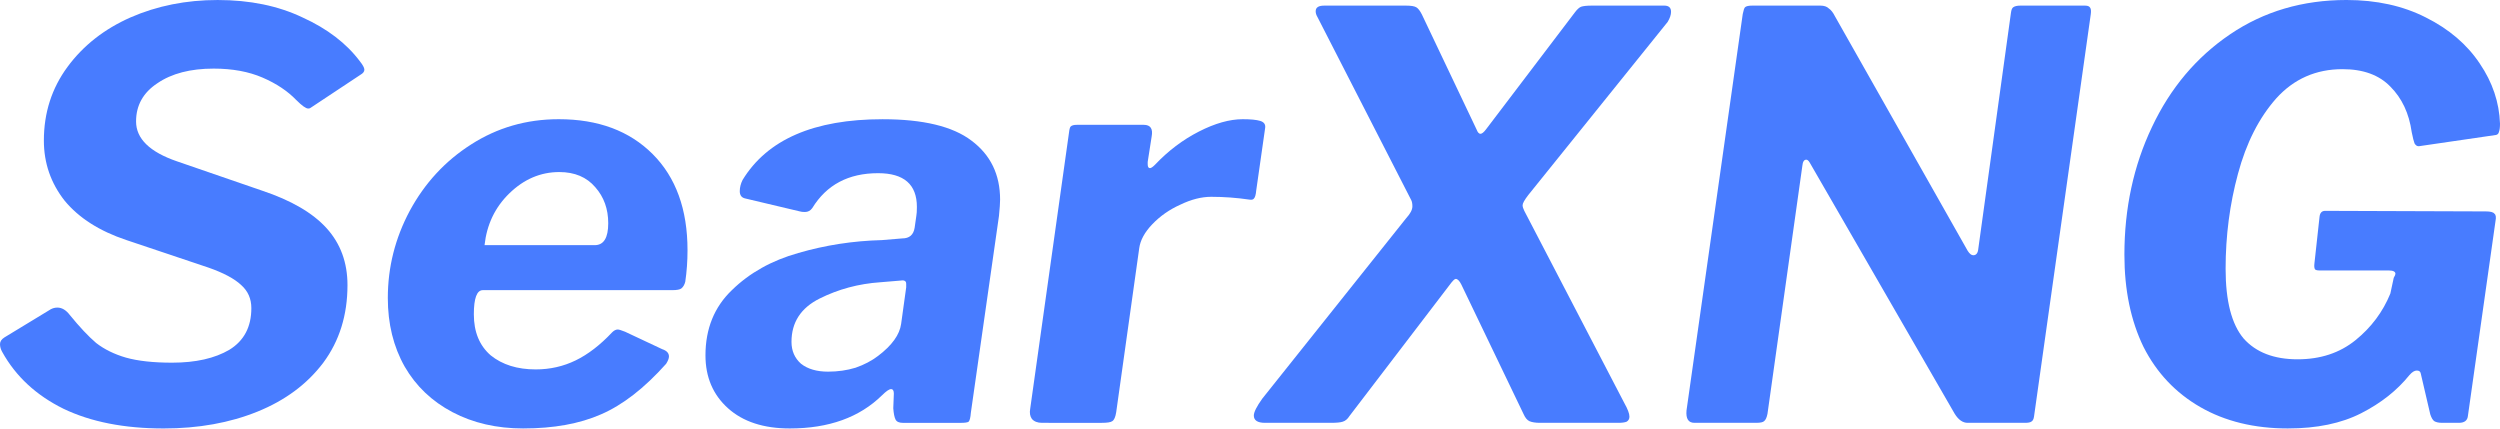
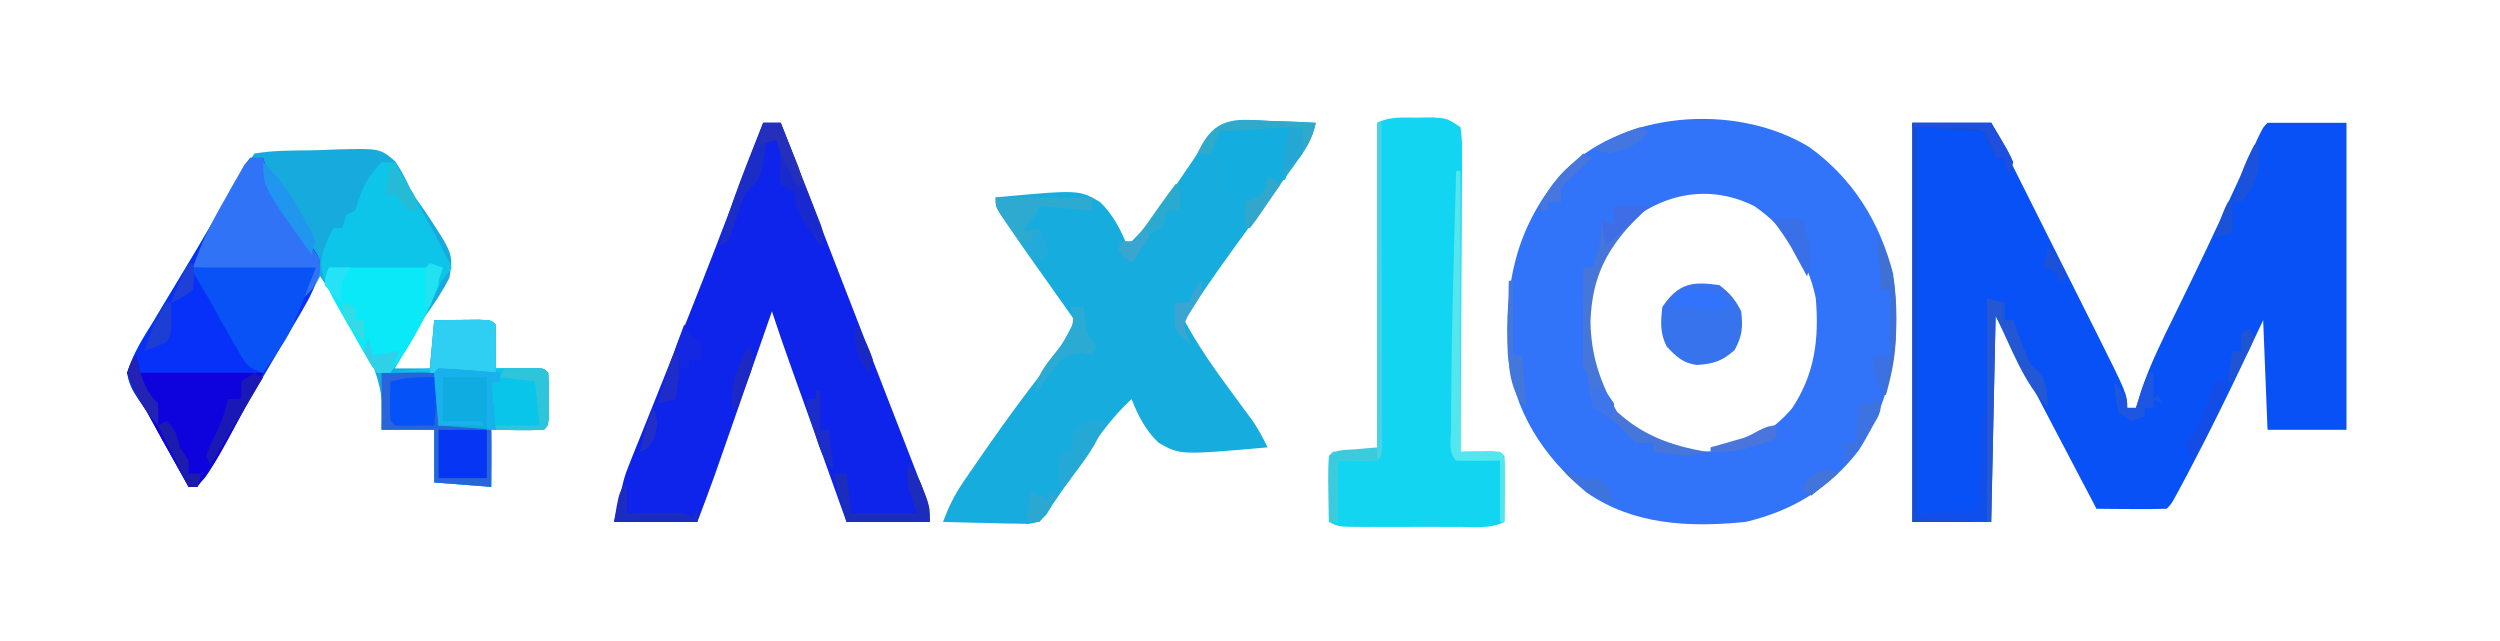
- <svg xmlns="http://www.w3.org/2000/svg" id="svg8" version="1.1" viewBox="0 0 225.869 38.71" height="38.71mm" width="225.869mm">
-   <defs id="defs2" />
-   <g transform="translate(-4.020089,-7.482607)" id="layer1">
-     <g transform="translate(-25.70238,-86.17857)" style="font-style:normal;font-weight:normal;font-size:50.8px;line-height:1.25;font-family:sans-serif;fill:#487cff;fill-opacity:1;stroke:none;stroke-width:0.265" id="text884" aria-label="SearXNG">
-       <path id="path886" style="font-style:normal;font-variant:normal;font-weight:normal;font-stretch:normal;font-size:50.8px;font-family:'Libre Franklin';-inkscape-font-specification:'Libre Franklin';fill:#487cff;fill-opacity:1;stroke-width:0.265" d="m 56.494,102.704 q -1.168,-1.219 -3.048,-2.032 -1.88,-0.813 -4.42,-0.813 -3.15,0 -5.08,1.321 -1.93,1.27 -1.93,3.454 0,2.337 3.708,3.607 l 7.671,2.642 q 3.962,1.321 5.842,3.404 1.88,2.083 1.88,5.131 0,4.064 -2.184,7.01 -2.184,2.896 -5.944,4.42 -3.759,1.524 -8.484,1.524 -5.334,0 -9.042,-1.778 -3.708,-1.829 -5.537,-5.131 -0.203,-0.356 -0.203,-0.711 0,-0.356 0.406,-0.61 l 4.013,-2.438 q 0.356,-0.254 0.762,-0.254 0.61,0 1.118,0.66 1.321,1.626 2.388,2.54 1.118,0.864 2.692,1.321 1.626,0.457 4.166,0.457 3.2,0 5.182,-1.168 1.981,-1.219 1.981,-3.759 0,-1.27 -0.914,-2.083 -0.914,-0.864 -2.946,-1.575 l -7.417,-2.489 q -3.658,-1.219 -5.588,-3.556 -1.88,-2.388 -1.88,-5.436 0,-3.759 2.134,-6.655 2.134,-2.896 5.69,-4.47 3.607,-1.575 7.874,-1.575 4.369,0 7.671,1.575 3.353,1.524 5.182,3.962 0.406,0.508 0.406,0.762 0,0.254 -0.356,0.457 l -4.521,2.997 q -0.051,0.051 -0.203,0.051 -0.305,0 -1.067,-0.762 z" />
-       <path id="path888" style="font-style:normal;font-variant:normal;font-weight:normal;font-stretch:normal;font-size:50.8px;font-family:'Libre Franklin';-inkscape-font-specification:'Libre Franklin';fill:#487cff;fill-opacity:1;stroke-width:0.265" d="m 77.004,132.371 q -3.607,0 -6.401,-1.473 -2.794,-1.473 -4.318,-4.115 -1.524,-2.692 -1.524,-6.198 0,-4.166 1.981,-7.874 2.032,-3.759 5.537,-5.994 3.556,-2.286 7.925,-2.286 5.334,0 8.484,3.15 3.15,3.15 3.15,8.687 0,1.473 -0.203,2.845 -0.102,0.406 -0.356,0.61 -0.203,0.152 -0.813,0.152 h -17.12 q -0.813,0 -0.813,2.184 0,2.388 1.524,3.708 1.575,1.27 4.064,1.27 1.93,0 3.607,-0.813 1.676,-0.813 3.302,-2.54 0.254,-0.254 0.508,-0.254 0.152,0 0.66,0.203 l 3.353,1.575 q 0.61,0.203 0.61,0.66 0,0.254 -0.254,0.66 -2.946,3.302 -5.893,4.572 -2.896,1.27 -7.01,1.27 z m 6.452,-16.561 q 1.219,0 1.219,-1.981 0,-1.93 -1.168,-3.251 -1.168,-1.372 -3.251,-1.372 -2.54,0 -4.521,1.93 -1.93,1.88 -2.235,4.674 z" />
-       <path id="path890" style="font-style:normal;font-variant:normal;font-weight:normal;font-stretch:normal;font-size:50.8px;font-family:'Libre Franklin';-inkscape-font-specification:'Libre Franklin';fill:#487cff;fill-opacity:1;stroke-width:0.265" d="m 109.411,129.374 q -3.048,2.997 -8.331,2.997 -3.556,0 -5.588,-1.829 -2.032,-1.829 -2.032,-4.775 0,-3.607 2.388,-5.893 2.388,-2.337 5.994,-3.353 3.658,-1.067 7.569,-1.168 l 1.829,-0.152 q 0.965,0 1.118,-0.965 l 0.152,-1.067 q 0.051,-0.254 0.051,-0.813 0,-3.048 -3.505,-3.048 -4.013,0 -5.944,3.15 -0.254,0.356 -0.66,0.356 -0.305,0 -0.457,-0.051 l -4.928,-1.168 q -0.508,-0.102 -0.508,-0.66 0,-0.508 0.254,-1.016 3.353,-5.486 12.649,-5.486 5.486,0 8.026,1.93 2.591,1.93 2.591,5.334 0,0.457 -0.102,1.473 l -2.54,17.78 q -0.051,0.66 -0.203,0.813 -0.152,0.102 -0.711,0.102 h -5.232 q -0.508,0 -0.66,-0.305 -0.152,-0.305 -0.203,-1.016 l 0.051,-1.321 q 0,-0.406 -0.254,-0.406 -0.254,0 -0.813,0.559 z m 2.184,-9.754 v -0.305 q 0,-0.203 -0.102,-0.254 -0.102,-0.102 -0.406,-0.051 l -1.829,0.152 q -2.946,0.203 -5.486,1.473 -2.54,1.27 -2.54,3.912 0,1.219 0.864,1.981 0.914,0.711 2.438,0.711 1.321,0 2.489,-0.356 1.168,-0.406 2.032,-1.067 1.88,-1.422 2.083,-2.896 z" />
-       <path id="path892" style="font-style:normal;font-variant:normal;font-weight:normal;font-stretch:normal;font-size:50.8px;font-family:'Libre Franklin';-inkscape-font-specification:'Libre Franklin';fill:#487cff;fill-opacity:1;stroke-width:0.265" d="m 123.864,131.863 q -0.61,0 -0.914,-0.356 -0.254,-0.356 -0.152,-0.914 l 3.505,-24.943 q 0.051,-0.457 0.152,-0.559 0.152,-0.152 0.559,-0.152 h 6.045 q 0.914,0 0.711,1.067 l -0.356,2.286 v 0.203 q 0,0.356 0.203,0.356 0.152,0 0.457,-0.305 1.778,-1.88 3.962,-2.997 2.184,-1.118 3.962,-1.118 1.067,0 1.575,0.152 0.508,0.152 0.457,0.61 l -0.813,5.69 q -0.051,0.559 -0.203,0.711 -0.102,0.152 -0.406,0.102 -1.727,-0.254 -3.454,-0.254 -1.321,0 -2.794,0.711 -1.473,0.66 -2.54,1.778 -1.016,1.067 -1.168,2.134 l -2.083,14.834 q -0.102,0.66 -0.356,0.813 -0.203,0.152 -0.965,0.152 z" />
-       <path id="path894" style="font-style:normal;font-variant:normal;font-weight:normal;font-stretch:normal;font-size:50.8px;font-family:'Libre Franklin';-inkscape-font-specification:'Libre Franklin';fill:#487cff;fill-opacity:1;stroke-width:0.265" d="m 176.481,130.085 q 0.457,0.813 0.457,1.219 0,0.305 -0.254,0.457 -0.254,0.102 -0.762,0.102 h -7.061 q -0.61,0 -0.965,-0.152 -0.305,-0.152 -0.508,-0.61 l -5.639,-11.735 q -0.254,-0.508 -0.508,-0.508 -0.152,0 -0.559,0.559 l -9.042,11.836 q -0.254,0.406 -0.61,0.508 -0.305,0.102 -1.067,0.102 h -5.944 q -1.016,0 -1.016,-0.66 0,-0.457 0.762,-1.524 l 13.005,-16.307 q 0.559,-0.61 0.559,-1.067 0,-0.356 -0.102,-0.559 l -8.484,-16.561 q -0.152,-0.254 -0.152,-0.508 0,-0.508 0.762,-0.508 h 7.417 q 0.66,0 0.914,0.152 0.254,0.152 0.508,0.66 l 4.928,10.363 q 0.152,0.406 0.356,0.406 0.203,0 0.508,-0.406 l 8.026,-10.566 q 0.305,-0.406 0.559,-0.508 0.305,-0.102 0.965,-0.102 h 6.553 q 0.61,0 0.61,0.559 0,0.406 -0.305,0.914 l -12.598,15.646 q -0.508,0.66 -0.508,0.914 0,0.203 0.152,0.508 z" />
-       <path id="path896" style="font-style:normal;font-variant:normal;font-weight:normal;font-stretch:normal;font-size:50.8px;font-family:'Libre Franklin';-inkscape-font-specification:'Libre Franklin';fill:#487cff;fill-opacity:1;stroke-width:0.265" d="m 218.113,94.169 q 0.356,0 0.457,0.203 0.102,0.152 0.051,0.559 l -5.131,36.373 q -0.051,0.356 -0.254,0.457 -0.152,0.102 -0.559,0.102 h -5.182 q -0.66,0 -1.168,-0.813 l -13.106,-22.708 q -0.152,-0.254 -0.305,-0.254 -0.305,0 -0.356,0.559 l -3.15,22.403 q -0.102,0.508 -0.305,0.66 -0.152,0.152 -0.711,0.152 h -5.588 q -0.813,0 -0.711,-1.118 l 5.08,-35.814 q 0.102,-0.508 0.203,-0.61 0.152,-0.152 0.66,-0.152 h 6.147 q 0.508,0 0.762,0.254 0.305,0.203 0.559,0.711 l 11.989,21.184 q 0.254,0.406 0.508,0.406 0.406,0 0.457,-0.61 l 2.946,-21.285 q 0.051,-0.406 0.203,-0.508 0.203,-0.152 0.66,-0.152 z" />
-       <path id="path898" style="font-style:normal;font-variant:normal;font-weight:normal;font-stretch:normal;font-size:50.8px;font-family:'Libre Franklin';-inkscape-font-specification:'Libre Franklin';fill:#487cff;fill-opacity:1;stroke-width:0.265" d="m 236.44,132.371 q -4.572,0 -7.925,-1.93 -3.353,-1.93 -5.131,-5.436 -1.727,-3.556 -1.727,-8.331 0,-6.299 2.489,-11.532 2.489,-5.283 7.061,-8.382 4.572,-3.099 10.516,-3.099 4.064,0 7.163,1.575 3.15,1.575 4.877,4.166 1.727,2.54 1.829,5.436 0,0.508 -0.102,0.762 -0.051,0.203 -0.254,0.254 l -6.96,1.016 h -0.051 q -0.203,0 -0.356,-0.254 -0.102,-0.254 -0.254,-1.016 -0.356,-2.54 -1.93,-4.115 -1.524,-1.575 -4.318,-1.575 -3.607,0 -5.994,2.642 -2.337,2.642 -3.454,6.807 -1.118,4.115 -1.118,8.585 0,4.369 1.626,6.299 1.676,1.88 4.877,1.88 3.099,0 5.232,-1.727 2.134,-1.727 3.15,-4.216 l 0.305,-1.422 q 0.152,-0.254 0.152,-0.356 0,-0.305 -0.61,-0.305 h -6.248 q -0.305,0 -0.406,-0.102 -0.102,-0.152 -0.051,-0.559 l 0.457,-4.166 q 0.051,-0.559 0.508,-0.559 l 14.529,0.051 q 0.61,0 0.762,0.203 0.203,0.152 0.102,0.66 l -2.489,17.577 q -0.051,0.66 -0.813,0.66 h -1.524 q -0.457,0 -0.711,-0.152 -0.203,-0.152 -0.356,-0.61 l -0.864,-3.708 q -0.051,-0.254 -0.356,-0.254 -0.305,0 -0.66,0.406 -1.676,2.083 -4.369,3.454 -2.692,1.372 -6.604,1.372 z" />
-     </g>
-   </g>
+ <svg xmlns="http://www.w3.org/2000/svg" version="1.1" width="570" height="146">
+   <path d="M0 0 C5.94 0 11.88 0 18 0 C19.119 2.239 20.238 4.478 21.391 6.785 C24.116 12.238 26.846 17.689 29.581 23.137 C31.223 26.407 32.862 29.677 34.501 32.948 C35.34 34.621 36.18 36.293 37.02 37.965 C38.26 40.432 39.497 42.902 40.734 45.371 C41.104 46.106 41.474 46.84 41.855 47.597 C49 61.885 49 61.885 49 65 C49.66 65 50.32 65 51 65 C51.374 63.769 51.748 62.538 52.133 61.27 C54.178 55.149 57.024 49.466 59.875 43.688 C61.036 41.309 62.195 38.931 63.352 36.551 C63.649 35.94 63.946 35.33 64.252 34.701 C68.272 26.415 72.107 18.044 75.949 9.675 C76.724 7.991 76.724 7.991 77.516 6.273 C78.201 4.779 78.201 4.779 78.899 3.255 C80 1 80 1 81 0 C86.94 0 92.88 0 99 0 C99 23.1 99 46.2 99 70 C93.06 70 87.12 70 81 70 C80.505 57.625 80.505 57.625 80 45 C78.391 48.403 76.782 51.806 75.125 55.312 C71.351 63.243 67.471 71.105 63.375 78.875 C62.95 79.682 62.525 80.49 62.086 81.322 C59.14 86.86 59.14 86.86 58 88 C55.303 88.073 52.633 88.092 49.938 88.062 C49.179 88.058 48.42 88.053 47.639 88.049 C45.759 88.037 43.88 88.019 42 88 C34.272 73.365 26.628 58.688 19 44 C18.67 59.51 18.34 75.02 18 91 C12.06 91 6.12 91 0 91 C0 60.97 0 30.94 0 0 Z " fill="#0851F7" transform="translate(436,28)" />
+   <path d="M0 0 C9.957 7.16 16.063 17.028 19.137 28.852 C21.234 43.17 19.224 56.909 11.285 69.207 C4.555 77.937 -3.868 82.961 -14.477 85.492 C-27.232 86.761 -39.968 86.258 -50.789 78.742 C-60.586 70.612 -67.41 60.171 -68.698 47.28 C-69.493 31.598 -67.059 18.909 -56.887 6.562 C-43.325 -8.308 -16.787 -10.22 0 0 Z M-43.789 19.68 C-49.827 26.976 -51.069 33.832 -50.828 43.207 C-49.987 51.063 -47.28 58.075 -41.477 63.492 C-35.047 68.092 -29.1 69.961 -21.227 69.305 C-14.375 68.163 -8.346 64.934 -3.871 59.566 C1.32 51.727 2.306 43.734 1.523 34.492 C-0.336 25.588 -4.987 18.662 -12.477 13.492 C-23.746 7.857 -35.505 11.111 -43.789 19.68 Z " fill="#3173F9" transform="translate(412.4766,33.50781)" />
+   <path d="M0 0 C4.185 -0.701 8.403 -0.685 12.639 -0.721 C14.732 -0.75 16.815 -0.843 18.906 -0.938 C28.614 -1.173 28.614 -1.173 32.106 1.782 C33.663 4.116 34.828 6.454 36 9 C36.898 10.335 37.819 11.656 38.766 12.957 C45.337 22.859 45.337 22.859 44.484 28.277 C42.906 31.439 41.08 34.145 39 37 C37.69 39.239 36.398 41.489 35.125 43.75 C34.087 45.502 33.047 47.253 32 49 C34.64 49 37.28 49 40 49 C40.33 45.37 40.66 41.74 41 38 C43.146 37.973 45.292 37.954 47.438 37.938 C48.632 37.926 49.827 37.914 51.059 37.902 C54 38 54 38 55 39 C55.072 40.686 55.084 42.375 55.062 44.062 C55.053 44.982 55.044 45.901 55.035 46.848 C55.024 47.558 55.012 48.268 55 49 C55.782 48.988 56.565 48.977 57.371 48.965 C58.889 48.951 58.889 48.951 60.438 48.938 C61.447 48.926 62.456 48.914 63.496 48.902 C66 49 66 49 67 50 C67.099 51.998 67.13 54 67.125 56 C67.129 57.64 67.129 57.64 67.133 59.312 C67 62 67 62 66 63 C61.998 63.144 58.006 63.042 54 63 C54 67.29 54 71.58 54 76 C49.71 75.67 45.42 75.34 41 75 C41 71.04 41 67.08 41 63 C37.04 63 33.08 63 29 63 C29.093 60.37 29.093 60.37 29.188 57.688 C28.421 46.473 21.076 37.114 15 28 C14.573 28.749 14.146 29.497 13.706 30.269 C13.106 31.321 12.505 32.373 11.887 33.457 C11.561 34.028 11.235 34.599 10.9 35.187 C9.099 38.343 7.296 41.498 5.49 44.652 C4.753 45.937 4.017 47.222 3.281 48.508 C2.915 49.147 2.549 49.787 2.172 50.445 C-0.037 54.306 -2.228 58.176 -4.406 62.055 C-5.375 63.766 -6.344 65.477 -7.312 67.188 C-7.749 67.976 -8.186 68.764 -8.636 69.575 C-11.661 74.887 -11.661 74.887 -15 76 C-16.586 73.168 -18.168 70.334 -19.75 67.5 C-20.193 66.709 -20.637 65.917 -21.094 65.102 C-21.981 63.51 -22.853 61.91 -23.709 60.302 C-24.94 58.002 -24.94 58.002 -26.429 56.03 C-27.833 53.933 -28.604 52.5 -29 50 C-27.7 45.722 -25.424 42.148 -23.062 38.375 C-22.419 37.291 -21.775 36.208 -21.112 35.091 C-19.77 32.837 -18.414 30.591 -17.045 28.354 C-15.07 25.115 -13.142 21.854 -11.23 18.578 C-3.073 4.609 -3.073 4.609 0 0 Z " fill="#17ABDD" transform="translate(58,35)" />
+   <path d="M0 0 C1.54 0.047 1.54 0.047 3.111 0.096 C5.64 0.178 8.162 0.293 10.688 0.438 C9.829 4.498 7.874 7.273 5.438 10.562 C5.001 11.162 4.565 11.762 4.116 12.38 C3.161 13.693 2.203 15.005 1.242 16.315 C-0.973 19.339 -3.173 22.375 -5.37 25.412 C-6.467 26.928 -7.567 28.443 -8.669 29.956 C-12.351 35.031 -15.87 40.197 -19.312 45.438 C-16.198 51.183 -12.567 56.372 -8.688 61.625 C-7.526 63.2 -6.367 64.777 -5.211 66.355 C-4.448 67.388 -4.448 67.388 -3.669 68.442 C-2.352 70.379 -1.306 72.32 -0.312 74.438 C-20.265 76.193 -20.265 76.193 -25.187 73.358 C-28.117 70.559 -29.852 67.172 -31.312 63.438 C-36.036 67.745 -39.401 72.699 -42.938 78 C-44.075 79.689 -45.213 81.378 -46.352 83.066 C-46.849 83.81 -47.346 84.553 -47.858 85.319 C-48.338 86.018 -48.818 86.717 -49.312 87.438 C-49.763 88.18 -50.214 88.922 -50.678 89.686 C-52.312 91.438 -52.312 91.438 -54.673 91.892 C-55.579 91.871 -56.485 91.85 -57.418 91.828 C-58.892 91.809 -58.892 91.809 -60.396 91.789 C-61.421 91.756 -62.445 91.722 -63.5 91.688 C-64.536 91.669 -65.572 91.651 -66.639 91.633 C-69.198 91.586 -71.755 91.52 -74.312 91.438 C-73.076 88.119 -71.696 85.275 -69.695 82.355 C-69.176 81.596 -68.657 80.836 -68.123 80.053 C-67.566 79.252 -67.01 78.451 -66.438 77.625 C-65.865 76.792 -65.292 75.959 -64.702 75.101 C-60.362 68.836 -55.86 62.708 -51.184 56.69 C-48.42 53.095 -46.208 49.591 -44.312 45.438 C-44.645 44.97 -44.977 44.502 -45.319 44.02 C-56.083 28.845 -56.083 28.845 -60.062 23 C-60.511 22.341 -60.96 21.683 -61.422 21.004 C-62.312 19.438 -62.312 19.438 -62.312 17.438 C-43.283 15.682 -43.283 15.682 -38.485 18.517 C-35.578 21.331 -33.819 24.725 -32.312 28.438 C-28.119 24.532 -24.987 20.319 -21.812 15.562 C-20.429 13.512 -19.044 11.464 -17.632 9.433 C-16.283 7.471 -16.283 7.471 -15.253 5.385 C-11.64 -1.081 -6.856 -0.399 0 0 Z " fill="#17ACDE" transform="translate(289.3125,27.5625)" />
+   <path d="M0 0 C1.32 0 2.64 0 4 0 C9.039 12.979 14.074 25.959 19.102 38.942 C21.565 45.3 24.032 51.655 26.504 58.009 C27.907 61.618 29.306 65.228 30.704 68.839 C31.358 70.526 32.015 72.213 32.673 73.9 C33.582 76.231 34.485 78.564 35.387 80.898 C35.788 81.922 35.788 81.922 36.198 82.965 C37.29 85.808 38 87.924 38 91 C31.73 91 25.46 91 19 91 C16.9 85.129 14.8 79.257 12.701 73.385 C11.988 71.389 11.274 69.393 10.56 67.397 C9.531 64.523 8.504 61.648 7.477 58.773 C7.159 57.886 6.841 56.998 6.514 56.083 C4.961 51.737 3.437 47.386 2 43 C1.592 44.17 1.183 45.34 0.762 46.545 C-0.763 50.914 -2.29 55.282 -3.817 59.65 C-4.476 61.536 -5.134 63.421 -5.792 65.307 C-6.742 68.028 -7.693 70.748 -8.645 73.469 C-9.081 74.719 -9.081 74.719 -9.526 75.995 C-9.806 76.795 -10.086 77.595 -10.374 78.42 C-10.616 79.113 -10.858 79.806 -11.108 80.519 C-12.369 84.026 -13.691 87.511 -15 91 C-21.27 91 -27.54 91 -34 91 C-31.75 80.876 -31.75 80.876 -30.235 77.112 C-29.896 76.26 -29.558 75.408 -29.209 74.531 C-28.845 73.635 -28.481 72.739 -28.105 71.816 C-27.721 70.855 -27.337 69.893 -26.941 68.902 C-26.12 66.847 -25.296 64.794 -24.469 62.742 C-22.307 57.377 -20.166 52.002 -18.023 46.629 C-17.596 45.558 -17.168 44.487 -16.727 43.383 C-12.834 33.622 -9.048 23.822 -5.312 14 C-5.035 13.271 -4.758 12.542 -4.472 11.791 C-2.977 7.862 -1.486 3.932 0 0 Z " fill="#0E24EB" transform="translate(174,28)" />
+   <path d="M0 0 C1.247 -0.014 2.493 -0.028 3.777 -0.043 C7.062 0.188 7.062 0.188 10.062 2.188 C10.423 5.237 10.423 5.237 10.403 9.208 C10.404 10.291 10.404 10.291 10.404 11.396 C10.402 13.787 10.379 16.179 10.355 18.57 C10.35 20.227 10.346 21.883 10.343 23.539 C10.331 27.902 10.302 32.265 10.268 36.628 C10.238 41.079 10.224 45.53 10.209 49.98 C10.177 58.716 10.126 67.452 10.062 76.188 C10.701 76.176 11.339 76.164 11.996 76.152 C12.822 76.143 13.649 76.134 14.5 76.125 C15.324 76.113 16.147 76.102 16.996 76.09 C19.062 76.188 19.062 76.188 20.062 77.188 C20.136 79.718 20.155 82.221 20.125 84.75 C20.12 85.461 20.116 86.172 20.111 86.904 C20.1 88.665 20.082 90.426 20.062 92.188 C16.908 93.765 13.525 93.329 10.062 93.32 C9.271 93.321 8.48 93.322 7.664 93.323 C5.99 93.324 4.315 93.322 2.641 93.318 C0.073 93.313 -2.495 93.318 -5.062 93.324 C-6.688 93.324 -8.313 93.322 -9.938 93.32 C-10.708 93.322 -11.479 93.324 -12.273 93.326 C-17.708 93.302 -17.708 93.302 -19.938 92.188 C-19.964 89.708 -19.984 87.229 -20 84.75 C-20.013 83.689 -20.013 83.689 -20.025 82.607 C-20.034 80.801 -19.99 78.994 -19.938 77.188 C-19.442 76.692 -19.442 76.692 -18.938 76.188 C-15.637 76.188 -12.338 76.188 -8.938 76.188 C-8.938 51.438 -8.938 26.688 -8.938 1.188 C-5.982 -0.29 -3.288 0.017 0 0 Z " fill="#12D6F1" transform="translate(322.9375,26.8125)" />
+   <path d="M0 0 C0.99 0 1.98 0 3 0 C3.391 1.297 3.391 1.297 3.789 2.621 C5.017 6.048 6.525 8.932 8.375 12.062 C9.253 13.565 9.253 13.565 10.148 15.098 C11.916 18.053 11.916 18.053 14.289 20.496 C16 23 16 23 15.794 25.806 C14.954 29.185 13.775 31.612 12.008 34.605 C11.39 35.663 10.772 36.721 10.136 37.811 C9.472 38.925 8.809 40.039 8.125 41.188 C7.444 42.344 6.763 43.502 6.083 44.66 C5.053 46.413 4.022 48.166 2.988 49.916 C0.838 53.555 -1.266 57.215 -3.336 60.898 C-3.832 61.777 -4.329 62.656 -4.84 63.562 C-5.762 65.196 -6.677 66.834 -7.585 68.475 C-10.664 73.888 -10.664 73.888 -14 75 C-15.586 72.168 -17.168 69.334 -18.75 66.5 C-19.193 65.709 -19.637 64.917 -20.094 64.102 C-20.981 62.51 -21.853 60.91 -22.709 59.302 C-23.94 57.002 -23.94 57.002 -25.429 55.03 C-26.833 52.933 -27.604 51.5 -28 49 C-26.7 44.722 -24.424 41.148 -22.062 37.375 C-21.42 36.292 -20.777 35.209 -20.115 34.094 C-18.773 31.84 -17.418 29.595 -16.05 27.358 C-13.45 23.098 -10.929 18.795 -8.406 14.489 C-6.317 10.932 -4.204 7.389 -2.085 3.85 C-1.347 2.591 -0.653 1.305 0 0 Z " fill="#0731F9" transform="translate(57,36)" />
+   <path d="M0 0 C2.146 -0.027 4.292 -0.046 6.438 -0.062 C7.632 -0.074 8.827 -0.086 10.059 -0.098 C13 0 13 0 14 1 C14.072 2.686 14.084 4.375 14.062 6.062 C14.053 6.982 14.044 7.901 14.035 8.848 C14.024 9.558 14.012 10.268 14 11 C14.782 10.988 15.565 10.977 16.371 10.965 C17.383 10.956 18.395 10.947 19.438 10.938 C20.447 10.926 21.456 10.914 22.496 10.902 C25 11 25 11 26 12 C26.099 13.998 26.13 16 26.125 18 C26.129 19.64 26.129 19.64 26.133 21.312 C26 24 26 24 25 25 C20.998 25.144 17.006 25.042 13 25 C13 29.29 13 33.58 13 38 C8.71 37.67 4.42 37.34 0 37 C0 33.04 0 29.08 0 25 C-3.96 25 -7.92 25 -12 25 C-12 20.71 -12 16.42 -12 12 C-6.555 11.505 -6.555 11.505 -1 11 C-0.67 7.37 -0.34 3.74 0 0 Z " fill="#09C5EA" transform="translate(99,73)" />
+   <path d="M0 0 C8.58 0 17.16 0 26 0 C27 2 27 2 26.504 3.926 C23.571 11.361 19.862 18.63 15 25 C14.01 25 13.02 25 12 25 C10.666 23.335 10.666 23.335 9.336 21.02 C8.854 20.185 8.372 19.35 7.875 18.49 C7.133 17.165 7.133 17.165 6.375 15.812 C5.872 14.948 5.37 14.084 4.852 13.193 C0 4.684 0 4.684 0 0 Z " fill="#09E9F7" transform="translate(74,60)" />
+   <path d="M0 0 C0.33 1.32 0.66 2.64 1 4 C10.24 4 19.48 4 29 4 C18.384 24.301 18.384 24.301 14 30 C13.34 30 12.68 30 12 30 C10.414 27.168 8.832 24.334 7.25 21.5 C6.807 20.709 6.363 19.917 5.906 19.102 C5.022 17.516 4.145 15.926 3.275 14.332 C2.437 12.799 1.582 11.275 0.709 9.762 C-0.453 7.656 -0.453 7.656 -2 4 C-1.097 1.771 -1.097 1.771 0 0 Z " fill="#0E03DC" transform="translate(31,81)" />
+   <path d="M0 0 C0.99 0 1.98 0 3 0 C3.391 1.297 3.391 1.297 3.789 2.621 C5.017 6.048 6.525 8.932 8.375 12.062 C8.96 13.064 9.545 14.066 10.148 15.098 C11.945 18.049 11.945 18.049 14.23 20.676 C16 23 16 23 15.938 26.125 C15.011 28.966 14.318 30.186 12 32 C12.66 30.02 13.32 28.04 14 26 C5.09 25.67 -3.82 25.34 -13 25 C-11.047 19.14 -8.625 14.427 -5.562 9.125 C-5.072 8.246 -4.582 7.367 -4.076 6.461 C-3.599 5.631 -3.121 4.801 -2.629 3.945 C-2.197 3.188 -1.764 2.43 -1.319 1.649 C-0.666 0.833 -0.666 0.833 0 0 Z " fill="#3073F6" transform="translate(57,36)" />
+   <path d="M0 0 C0.99 0 1.98 0 3 0 C4.606 2.874 6.21 5.749 7.812 8.625 C8.264 9.433 8.716 10.241 9.182 11.074 C11.556 15.338 13.863 19.612 16 24 C15.01 25.32 14.02 26.64 13 28 C13 26.68 13 25.36 13 24 C4.75 24 -3.5 24 -12 24 C-12.33 24.99 -12.66 25.98 -13 27 C-14.644 22.067 -13.186 19.46 -11 15 C-10.34 15 -9.68 15 -9 15 C-8.67 14.01 -8.34 13.02 -8 12 C-7.34 11.67 -6.68 11.34 -6 11 C-5.711 10.092 -5.423 9.185 -5.125 8.25 C-3.916 4.758 -2.565 2.643 0 0 Z " fill="#0CC5E8" transform="translate(87,37)" />
+   <path d="M0 0 C9.24 0 18.48 0 28 0 C22.375 14.625 22.375 14.625 19.188 19.312 C18.583 20.216 17.978 21.12 17.355 22.051 C16.685 23.016 16.685 23.016 16 24 C12.61 22.87 12.358 22.431 10.625 19.5 C10.197 18.782 9.769 18.064 9.328 17.324 C7.57 14.248 5.838 11.159 4.137 8.051 C3.192 6.346 2.196 4.669 1.188 3 C0 1 0 1 0 0 Z " fill="#0952F6" transform="translate(44,61)" />
+   <path d="M0 0 C9.277 -0.098 9.277 -0.098 12 0 C13 1 13 1 13.098 3.504 C13.086 4.513 13.074 5.523 13.062 6.562 C13.053 7.574 13.044 8.586 13.035 9.629 C13.024 10.411 13.012 11.194 13 12 C13.782 11.988 14.565 11.977 15.371 11.965 C16.383 11.956 17.395 11.947 18.438 11.938 C19.447 11.926 20.456 11.914 21.496 11.902 C24 12 24 12 25 13 C25.144 17.335 25.042 21.662 25 26 C20.71 25.67 16.42 25.34 12 25 C12 21.04 12 17.08 12 13 C8.04 13 4.08 13 0 13 C0 8.71 0 4.42 0 0 Z " fill="#2864DA" transform="translate(87,85)" />
+   <path d="M0 0 C2.431 1.87 3.641 3.281 5 6 C5.404 9.635 5.235 11.56 3.5 14.812 C0.583 17.365 -1.231 17.941 -5.031 18.211 C-8.226 17.869 -9.856 16.274 -12 14 C-13.569 10.861 -13.352 8.461 -13 5 C-9.282 -0.46 -6.175 -0.882 0 0 Z " fill="#3773ED" transform="translate(392,65)" />
+   <path d="M0 0 C1.769 0.014 1.769 0.014 3.574 0.027 C4.478 0.039 5.381 0.051 6.312 0.062 C6.455 8.634 6.455 8.634 5.312 12.062 C4.322 12.062 3.333 12.062 2.312 12.062 C1.982 12.723 1.653 13.383 1.312 14.062 C-1.236 15.792 -2.34 16.11 -5.438 15.688 C-6.551 15.378 -6.551 15.378 -7.688 15.062 C-8.018 12.422 -8.348 9.783 -8.688 7.062 C-9.348 7.062 -10.008 7.062 -10.688 7.062 C-10.357 5.082 -10.027 3.103 -9.688 1.062 C-6.265 -0.078 -3.601 -0.036 0 0 Z " fill="#13ADE0" transform="translate(287.6875,28.9375)" />
+   <path d="M0 0 C2.146 -0.027 4.292 -0.046 6.438 -0.062 C7.632 -0.074 8.827 -0.086 10.059 -0.098 C13 0 13 0 14 1 C14.144 5.002 14.042 8.994 14 13 C9.05 12.67 4.1 12.34 -1 12 C-0.67 8.04 -0.34 4.08 0 0 Z " fill="#2ECFF3" transform="translate(99,73)" />
+   <path d="M0 0 C2.357 0.09 4.712 0.247 7.062 0.438 C8.353 0.539 9.643 0.641 10.973 0.746 C12.471 0.872 12.471 0.872 14 1 C14 1.66 14 2.32 14 3 C13.34 3 12.68 3 12 3 C12.33 6.63 12.66 10.26 13 14 C8.71 13.67 4.42 13.34 0 13 C-0.879 3.723 -0.879 3.723 -1 1 C-0.67 0.67 -0.34 0.34 0 0 Z " fill="#0FACE1" transform="translate(100,84)" />
+   <path d="M0 0 C5.94 0 11.88 0 18 0 C22.004 6.738 22.004 6.738 23 9 C22.67 9.99 22.34 10.98 22 12 C21.67 10.68 21.34 9.36 21 8 C20.34 8 19.68 8 19 8 C18.01 6.02 17.02 4.04 16 2 C11.05 1.67 6.1 1.34 1 1 C1 30.37 1 59.74 1 90 C5.29 90 9.58 90 14 90 C14 90.33 14 90.66 14 91 C9.38 91 4.76 91 0 91 C0 60.97 0 30.94 0 0 Z " fill="#184FD0" transform="translate(436,28)" />
+   <path d="M0 0 C2.64 0 5.28 0 8 0 C7.299 0.66 6.598 1.32 5.875 2 C-1.414 9.352 -4.977 15.723 -5.375 26.25 C-5.25 33.974 -3.203 40.246 0.688 46.875 C6.634 52.339 13.157 54.631 21 56 C17.905 57.032 16.474 56.975 13.312 56.562 C12.504 56.461 11.696 56.359 10.863 56.254 C10.248 56.17 9.634 56.086 9 56 C9 55.34 9 54.68 9 54 C7.68 54 6.36 54 5 54 C2.562 51.75 2.562 51.75 0 49 C-0.907 48.381 -1.815 47.763 -2.75 47.125 C-5.765 44.278 -5.695 42.037 -6 38 C-6.33 37.67 -6.66 37.34 -7 37 C-7.087 35.292 -7.107 33.581 -7.098 31.871 C-7.094 30.837 -7.091 29.802 -7.088 28.736 C-7.08 27.648 -7.071 26.559 -7.062 25.438 C-7.058 24.345 -7.053 23.253 -7.049 22.127 C-7.037 19.418 -7.021 16.709 -7 14 C-6.34 14 -5.68 14 -5 14 C-3.198 10.17 -2.804 7.219 -3 3 C-2.01 3.33 -1.02 3.66 0 4 C0 2.68 0 1.36 0 0 Z " fill="#4776DB" transform="translate(368,47)" />
+   <path d="M0 0 C0.33 0 0.66 0 1 0 C1.023 9.892 1.041 19.784 1.052 29.676 C1.057 34.268 1.064 38.861 1.075 43.454 C1.086 47.882 1.092 52.311 1.095 56.739 C1.097 58.433 1.1 60.126 1.106 61.819 C1.113 64.183 1.114 66.546 1.114 68.91 C1.117 69.617 1.121 70.324 1.124 71.053 C1.114 75.886 1.114 75.886 0 77 C-3.003 77.142 -5.992 77.042 -9 77 C-9 81.62 -9 86.24 -9 91 C-9.66 91 -10.32 91 -11 91 C-11.027 88.521 -11.047 86.042 -11.062 83.562 C-11.075 82.502 -11.075 82.502 -11.088 81.42 C-11.097 79.613 -11.052 77.806 -11 76 C-10.505 75.505 -10.505 75.505 -10 75 C-6.7 75 -3.4 75 0 75 C0 50.25 0 25.5 0 0 Z " fill="#48D2E8" transform="translate(314,28)" />
+   <path d="M0 0 C0.33 0 0.66 0 1 0 C1 21.12 1 42.24 1 64 C3.97 64 6.94 64 10 64 C11 65 11 65 11.098 68.379 C11.091 69.773 11.079 71.168 11.062 72.562 C11.058 73.273 11.053 73.984 11.049 74.717 C11.037 76.478 11.019 78.239 11 80 C10.67 80 10.34 80 10 80 C10 75.38 10 70.76 10 66 C7.556 66.031 7.556 66.031 5.062 66.062 C3.375 66.084 1.686 66.072 0 66 C-1.951 64.049 -1.133 61.054 -1.139 58.457 C-1.134 57.481 -1.13 56.505 -1.125 55.5 C-1.123 54.483 -1.121 53.466 -1.119 52.418 C-1.028 34.942 -0.474 17.469 0 0 Z " fill="#54E6EF" transform="translate(332,39)" />
+   <path d="M0 0 C3.63 0 7.26 0 11 0 C11 3.63 11 7.26 11 11 C7.37 11 3.74 11 0 11 C0 7.37 0 3.74 0 0 Z " fill="#0735F4" transform="translate(100,98)" />
+   <path d="M0 0 C1.32 0 2.64 0 4 0 C5.452 3.662 6.894 7.329 8.327 10.999 C9.057 12.862 9.795 14.722 10.533 16.582 C10.988 17.749 11.442 18.915 11.91 20.117 C12.546 21.735 12.546 21.735 13.196 23.386 C14 26 14 26 13 28 C12.181 26.754 11.37 25.503 10.562 24.25 C10.11 23.554 9.658 22.858 9.191 22.141 C8 20 8 20 7.527 17.859 C7.104 15.601 7.104 15.601 4 14 C3.875 10.562 3.875 10.562 4 7 C3.67 6.01 3.34 5.02 3 4 C2.34 3.67 1.68 3.34 1 3 C0.89 3.687 0.781 4.374 0.668 5.082 C0.509 5.983 0.351 6.884 0.188 7.812 C0.037 8.706 -0.114 9.599 -0.27 10.52 C-1.084 13.285 -1.991 14.026 -4 16 C-5.147 18.687 -5.147 18.687 -6.062 21.625 C-6.654 23.435 -7.289 25.233 -8 27 C-8.66 27.33 -9.32 27.66 -10 28 C-7.463 18.383 -3.668 9.226 0 0 Z " fill="#1C2CC7" transform="translate(174,28)" />
+   <path d="M0 0 C-0.33 3.63 -0.66 7.26 -1 11 C-7.934 11.098 -7.934 11.098 -10 11 C-11 10 -11 10 -11.098 7.934 C-11.086 7.11 -11.074 6.286 -11.062 5.438 C-11.053 4.611 -11.044 3.785 -11.035 2.934 C-11.024 2.296 -11.012 1.657 -11 1 C-7.274 -0.047 -3.87 -0.074 0 0 Z " fill="#0652F9" transform="translate(100,86)" />
+   <path d="M0 0 C7.26 0 14.52 0 22 0 C22 0.99 22 1.98 22 3 C18.04 2.67 14.08 2.34 10 2 C9.67 2.66 9.34 3.32 9 4 C8.013 5.343 7.014 6.677 6 8 C7.32 7.67 8.64 7.34 10 7 C10.66 8.98 11.32 10.96 12 13 C11.01 13.66 10.02 14.32 9 15 C7.494 12.879 5.995 10.753 4.5 8.625 C4.071 8.022 3.641 7.418 3.199 6.797 C0 2.227 0 2.227 0 0 Z " fill="#2EA9CF" transform="translate(227,45)" />
+   <path d="M0 0 C1.32 0.33 2.64 0.66 4 1 C4 2.32 4 3.64 4 5 C4.66 5 5.32 5 6 5 C6.381 6.031 6.381 6.031 6.77 7.082 C7.114 7.983 7.458 8.884 7.812 9.812 C8.149 10.706 8.485 11.599 8.832 12.52 C9.837 15.017 9.837 15.017 11.594 16.594 C13.933 18.933 13.701 21.829 14 25 C8.299 19.299 5.606 11.211 2 4 C1.67 19.51 1.34 35.02 1 51 C0.67 51 0.34 51 0 51 C0 34.17 0 17.34 0 0 Z " fill="#2357D3" transform="translate(453,68)" />
+   <path d="M0 0 C2.051 2.051 2.641 3.27 3.625 5.938 C4.016 6.972 4.016 6.972 4.414 8.027 C5 10 5 10 5 13 C-1.27 13 -7.54 13 -14 13 C-14.99 9.37 -15.98 5.74 -17 2 C-16.01 2 -15.02 2 -14 2 C-13.67 4.97 -13.34 7.94 -13 11 C-8.05 11 -3.1 11 2 11 C1.34 9.02 0.68 7.04 0 5 C-0.125 2.125 -0.125 2.125 0 0 Z " fill="#1C2DBE" transform="translate(207,106)" />
+   <path d="M0 0 C1.027 0.032 2.053 0.063 3.111 0.096 C5.64 0.178 8.162 0.293 10.688 0.438 C9.931 3.867 8.802 5.908 6.625 8.688 C6.077 9.394 5.529 10.1 4.965 10.828 C4.543 11.359 4.122 11.89 3.688 12.438 C3.688 8.696 4.201 5.148 4.688 1.438 C-3.232 1.933 -3.232 1.933 -11.312 2.438 C-11.973 4.088 -12.633 5.737 -13.312 7.438 C-14.303 7.438 -15.293 7.438 -16.312 7.438 C-12.235 -0.461 -8.476 -0.494 0 0 Z " fill="#30A9CB" transform="translate(289.3125,27.5625)" />
+   <path d="M0 0 C-1.442 4.152 -3.501 7.3 -6.125 10.812 C-7.212 12.276 -7.212 12.276 -8.32 13.77 C-8.875 14.506 -9.429 15.242 -10 16 C-10.976 12.617 -10.859 10.434 -10 7 C-9.34 7 -8.68 7 -8 7 C-7.918 6.216 -7.835 5.433 -7.75 4.625 C-7 2 -7 2 -5.125 0.688 C-3 0 -3 0 0 0 Z " fill="#24A9D7" transform="translate(252,96)" />
+   <path d="M0 0 C0.99 0 1.98 0 3 0 C3.124 0.928 3.248 1.856 3.375 2.812 C3.815 6.139 3.815 6.139 6 9 C5.67 9.66 5.34 10.32 5 11 C4.154 10.814 3.309 10.629 2.438 10.438 C-1.795 11.13 -2.327 12.183 -4.875 15.5 C-5.935 16.987 -6.983 18.483 -8 20 C-8 15.384 -4.824 12.378 -2.111 8.826 C0.403 5.55 0.403 5.55 0.777 1.59 C0.521 1.065 0.264 0.541 0 0 Z " fill="#2BAAD4" transform="translate(244,70)" />
+   <path d="M0 0 C3.98 5.97 4.326 12.526 4.25 19.5 C4.258 20.208 4.265 20.915 4.273 21.645 C4.255 26.72 3.386 31.118 2 36 C1.67 36 1.34 36 1 36 C0.34 33.36 -0.32 30.72 -1 28 C0.32 27.67 1.64 27.34 3 27 C3 22.05 3 17.1 3 12 C2.34 12 1.68 12 1 12 C0.67 8.04 0.34 4.08 0 0 Z " fill="#4170D4" transform="translate(428,54)" />
+   <path d="M0 0 C1.479 -0.027 2.958 -0.046 4.438 -0.062 C5.261 -0.074 6.085 -0.086 6.934 -0.098 C9 0 9 0 10 1 C10.099 2.998 10.13 5 10.125 7 C10.128 8.093 10.13 9.186 10.133 10.312 C10 13 10 13 9 14 C7.147 14.072 5.292 14.084 3.438 14.062 C2.426 14.053 1.414 14.044 0.371 14.035 C-0.411 14.024 -1.194 14.012 -2 14 C-2 13.67 -2 13.34 -2 13 C1.3 13 4.6 13 8 13 C7.67 9.7 7.34 6.4 7 3 C4.36 2.67 1.72 2.34 -1 2 C-0.67 1.34 -0.34 0.68 0 0 Z " fill="#2EC5DA" transform="translate(115,84)" />
+   <path d="M0 0 C0.66 0.99 1.32 1.98 2 3 C2.66 3.33 3.32 3.66 4 4 C4 5.32 4 6.64 4 8 C3.01 8 2.02 8 1 8 C1 8.66 1 9.32 1 10 C0.34 10 -0.32 10 -1 10 C-1.33 12.31 -1.66 14.62 -2 17 C-3.32 17.33 -4.64 17.66 -6 18 C-4.235 11.893 -2.304 5.926 0 0 Z " fill="#1528E1" transform="translate(156,74)" />
+   <path d="M0 0 C0 0.99 0 1.98 0 3 C-2.97 3 -5.94 3 -9 3 C-9 7.62 -9 12.24 -9 17 C-9.66 17 -10.32 17 -11 17 C-11.027 14.521 -11.047 12.042 -11.062 9.562 C-11.075 8.502 -11.075 8.502 -11.088 7.42 C-11.097 5.613 -11.052 3.806 -11 2 C-9.337 0.337 -7.217 0.64 -4.938 0.438 C-3.559 0.312 -3.559 0.312 -2.152 0.184 C-1.442 0.123 -0.732 0.062 0 0 Z " fill="#3CCBDC" transform="translate(314,102)" />
+   <path d="M0 0 C2.357 0.09 4.712 0.247 7.062 0.438 C8.353 0.539 9.643 0.641 10.973 0.746 C12.471 0.872 12.471 0.872 14 1 C14 1.66 14 2.32 14 3 C13.34 3 12.68 3 12 3 C12.33 6.63 12.66 10.26 13 14 C12.34 14 11.68 14 11 14 C11 10.04 11 6.08 11 2 C7.7 2 4.4 2 1 2 C1 5.3 1 8.6 1 12 C3.97 12 6.94 12 10 12 C10 12.33 10 12.66 10 13 C6.7 13 3.4 13 0 13 C-0.194 11.021 -0.38 9.042 -0.562 7.062 C-0.667 5.96 -0.771 4.858 -0.879 3.723 C-0.919 2.824 -0.959 1.926 -1 1 C-0.67 0.67 -0.34 0.34 0 0 Z " fill="#19B1EB" transform="translate(100,84)" />
+   <path d="M0 0 C0.33 0 0.66 0 1 0 C1 1.98 1 3.96 1 6 C2.373 5.983 2.373 5.983 3.773 5.965 C5.556 5.951 5.556 5.951 7.375 5.938 C8.558 5.926 9.742 5.914 10.961 5.902 C14 6 14 6 16 7 C16.33 6.34 16.66 5.68 17 5 C17 5.99 17 6.98 17 8 C10.73 8 4.46 8 -2 8 C-1 2 -1 2 0 0 Z " fill="#1C2BC0" transform="translate(142,111)" />
+   <path d="M0 0 C0.66 0.33 1.32 0.66 2 1 C-3.94 10.9 -3.94 10.9 -10 21 C-10.33 20.34 -10.66 19.68 -11 19 C-10.258 16.977 -10.258 16.977 -9.125 14.625 C-7.754 11.759 -6.668 9.111 -6 6 C-5.01 6 -4.02 6 -3 6 C-3 4.68 -3 3.36 -3 2 C-2.01 1.34 -1.02 0.68 0 0 Z " fill="#1B19B5" transform="translate(58,85)" />
+   <path d="M0 0 C0.33 0 0.66 0 1 0 C1 1.98 1 3.96 1 6 C0.01 6 -0.98 6 -2 6 C-2.083 6.619 -2.165 7.237 -2.25 7.875 C-3 10 -3 10 -4.938 10.938 C-7.265 11.873 -7.265 11.873 -8.25 14.625 C-8.498 15.409 -8.745 16.192 -9 17 C-9.99 17 -10.98 17 -12 17 C-12.33 15.68 -12.66 14.36 -13 13 C-12.01 13.33 -11.02 13.66 -10 14 C-9.29 12.989 -8.579 11.979 -7.848 10.938 C-6.919 9.625 -5.991 8.312 -5.062 7 C-4.594 6.332 -4.125 5.665 -3.643 4.977 C-2.453 3.3 -1.229 1.648 0 0 Z " fill="#2BAACF" transform="translate(268,42)" />
+   <path d="M0 0 C2.963 2.771 5.086 5.498 7.125 9 C7.623 9.846 8.12 10.691 8.633 11.562 C9.31 12.769 9.31 12.769 10 14 C10.41 14.701 10.82 15.402 11.242 16.125 C12 18 12 18 11 21 C0 5.643 0 5.643 0 0 Z " fill="#2096EE" transform="translate(60,37)" />
+   <path d="M0 0 C0.33 0 0.66 0 1 0 C1 8.58 1 17.16 1 26 C-4.28 25.67 -9.56 25.34 -15 25 C-15 24.67 -15 24.34 -15 24 C-10.38 23.67 -5.76 23.34 -1 23 C-0.67 15.41 -0.34 7.82 0 0 Z " fill="#0F50ED" transform="translate(452,93)" />
+   <path d="M0 0 C1 3 1 3 0.145 5.121 C-2.215 9.225 -4.346 12.888 -8 16 C-7.67 14.68 -7.34 13.36 -7 12 C-7.66 11.67 -8.32 11.34 -9 11 C-7.68 11 -6.36 11 -5 11 C-4.67 8.03 -4.34 5.06 -4 2 C-3.01 2 -2.02 2 -1 2 C-0.67 1.34 -0.34 0.68 0 0 Z " fill="#3C73E1" transform="translate(428,90)" />
+   <path d="M0 0 C0.99 0 1.98 0 3 0 C1.105 6.518 -1.518 12.178 -5 18 C-5.66 16.68 -6.32 15.36 -7 14 C-6.34 13.34 -5.68 12.68 -5 12 C-2.828 8.234 -1.492 4.068 0 0 Z " fill="#144CE8" transform="translate(505,87)" />
+   <path d="M0 0 C0.33 0 0.66 0 1 0 C1 2.64 1 5.28 1 8 C0.34 8 -0.32 8 -1 8 C-1 8.66 -1 9.32 -1 10 C-1.99 10.33 -2.98 10.66 -4 11 C-4.99 10.34 -5.98 9.68 -7 9 C-7.688 5.375 -7.688 5.375 -8 2 C-5 5.75 -5 5.75 -5 8 C-4.34 8 -3.68 8 -3 8 C-2.691 7.051 -2.381 6.103 -2.062 5.125 C-1 2 -1 2 0 0 Z M2 5 C2.33 5.66 2.66 6.32 3 7 C2.34 6.67 1.68 6.34 1 6 C1.33 5.67 1.66 5.34 2 5 Z " fill="#1D56E0" transform="translate(490,85)" />
+   <path d="M0 0 C2.31 0 4.62 0 7 0 C7.366 1.414 7.717 2.831 8.062 4.25 C8.26 5.039 8.457 5.828 8.66 6.641 C9.015 9.104 8.769 10.656 8 13 C7.511 12.095 7.511 12.095 7.012 11.172 C6.575 10.373 6.138 9.573 5.688 8.75 C5.258 7.961 4.829 7.172 4.387 6.359 C3.06 4.103 1.611 2.06 0 0 Z " fill="#396FE7" transform="translate(404,50)" />
+   <path d="M0 0 C5.94 0 11.88 0 18 0 C22.004 6.738 22.004 6.738 23 9 C22.67 9.99 22.34 10.98 22 12 C21.67 10.68 21.34 9.36 21 8 C20.34 8 19.68 8 19 8 C18.511 6.542 18.511 6.542 18.012 5.055 C16.241 1.587 16.241 1.587 12.207 1.195 C10.743 1.142 9.278 1.12 7.812 1.125 C7.063 1.104 6.313 1.084 5.541 1.062 C3.694 1.015 1.847 1.004 0 1 C0 0.67 0 0.34 0 0 Z " fill="#1F50DD" transform="translate(436,28)" />
+   <path d="M0 0 C0.33 0.99 0.66 1.98 1 3 C-1.868 4.434 -3.882 3.55 -7 3 C-8.666 2.964 -10.334 2.951 -12 3 C-11.67 2.01 -11.34 1.02 -11 0 C-7.384 -1.669 -3.794 -0.657 0 0 Z " fill="#3173FC" transform="translate(393,67)" />
+   <path d="M0 0 C0.33 0 0.66 0 1 0 C1 5.61 1 11.22 1 17 C1.66 17 2.32 17 3 17 C3.33 20.96 3.66 24.92 4 29 C0.11 25.11 -0.115 19.343 -0.195 14.062 C-0.182 12.375 -0.159 10.687 -0.125 9 C-0.116 8.13 -0.107 7.26 -0.098 6.363 C-0.074 4.242 -0.038 2.121 0 0 Z " fill="#4377DB" transform="translate(344,64)" />
+   <path d="M0 0 C0.66 0.99 1.32 1.98 2 3 C2.639 3.846 3.279 4.691 3.938 5.562 C6.692 9.637 7.771 14.289 9 19 C5.928 16.04 3.471 13.059 2.5 8.812 C2.101 6.595 2.101 6.595 -1 5 C-0.67 3.35 -0.34 1.7 0 0 Z " fill="#182ACD" transform="translate(179,37)" />
+   <path d="M0 0 C2.64 0 5.28 0 8 0 C4.83 3.26 1.601 6.222 -2 9 C-2.33 7.02 -2.66 5.04 -3 3 C-2.01 3.33 -1.02 3.66 0 4 C0 2.68 0 1.36 0 0 Z " fill="#3F6DE8" transform="translate(368,47)" />
+   <path d="M0 0 C1.32 0 2.64 0 4 0 C4.863 2.121 5.716 4.247 6.562 6.375 C7.276 8.15 7.276 8.15 8.004 9.961 C9 13 9 13 8 15 C7.352 13.73 6.706 12.459 6.062 11.188 C5.703 10.48 5.343 9.772 4.973 9.043 C4 7 4 7 3 4 C1.68 4.33 0.36 4.66 -1 5 C-0.67 3.35 -0.34 1.7 0 0 Z " fill="#242FBC" transform="translate(174,28)" />
+   <path d="M0 0 C2.202 2.202 2.295 3.091 3 6 C3.99 7.485 3.99 7.485 5 9 C5 9.99 5 10.98 5 12 C5.99 12 6.98 12 8 12 C7.67 12.99 7.34 13.98 7 15 C6.34 15 5.68 15 5 15 C2.69 10.38 0.38 5.76 -2 1 C-1.34 0.67 -0.68 0.34 0 0 Z " fill="#1D1AAE" transform="translate(38,96)" />
+   <path d="M0 0 C0.33 0 0.66 0 1 0 C1 2.97 1 5.94 1 9 C1.66 9 2.32 9 3 9 C3.33 11.97 3.66 14.94 4 18 C1.501 15.501 0.963 13.352 -0.125 10 C-0.478 8.928 -0.831 7.855 -1.195 6.75 C-2 4 -2 4 -2 2 C-1.34 2 -0.68 2 0 2 C0 1.34 0 0.68 0 0 Z " fill="#1C2DC9" transform="translate(186,89)" />
+   <path d="M0 0 C0.186 0.835 0.186 0.835 0.375 1.688 C1.37 5.369 2.276 8.276 5 11 C5.125 13.625 5.125 13.625 5 16 C1.642 12.179 -0.428 8.802 -2 4 C-1.188 1.562 -1.188 1.562 0 0 Z " fill="#2222B5" transform="translate(31,81)" />
+   <path d="M0 0 C0.66 0.33 1.32 0.66 2 1 C1.242 1.706 1.242 1.706 0.469 2.426 C-0.181 3.048 -0.831 3.671 -1.5 4.312 C-2.15 4.927 -2.799 5.542 -3.469 6.176 C-5.321 7.986 -5.321 7.986 -5 11 C-5.99 11 -6.98 11 -8 11 C-8 11.66 -8 12.32 -8 13 C-8.66 13 -9.32 13 -10 13 C-8.655 8.958 -6.949 6.613 -3.875 3.688 C-3.151 2.99 -2.426 2.293 -1.68 1.574 C-1.125 1.055 -0.571 0.535 0 0 Z " fill="#4776DF" transform="translate(361,35)" />
+   <path d="M0 0 C0.33 0 0.66 0 1 0 C1.454 5.672 0.651 8.598 -3 13 C-3.66 13 -4.32 13 -5 13 C-4.546 11.582 -4.086 10.166 -3.625 8.75 C-3.242 7.567 -3.242 7.567 -2.852 6.359 C-2.048 4.134 -1.103 2.091 0 0 Z " fill="#1B52DB" transform="translate(514,33)" />
+   <path d="M0 0 C0.33 0 0.66 0 1 0 C1.125 6.75 1.125 6.75 0 9 C-1.644 9.722 -3.311 10.394 -5 11 C-3.778 6.957 -2.372 3.507 0 0 Z " fill="#1D3ED2" transform="translate(38,69)" />
+   <path d="M0 0 C0 3 0 3 -2.125 6.375 C-3.27 8.161 -3.27 8.161 -4 10 C-3.412 12.895 -3.412 12.895 -2 15 C-4 13.375 -4 13.375 -6 11 C-6.25 7.75 -6.25 7.75 -6 5 C-5.01 5 -4.02 5 -3 5 C-2.536 4.041 -2.536 4.041 -2.062 3.062 C-1 1 -1 1 0 0 Z " fill="#39A5D0" transform="translate(274,64)" />
+   <path d="M0 0 C0.598 0.33 1.196 0.66 1.812 1 C4.054 2.208 4.054 2.208 7 2 C9.784 3.392 9.979 5.156 11 8 C6.404 6.513 3.53 4.202 0 1 C0 0.67 0 0.34 0 0 Z " fill="#3D73DD" transform="translate(357,107)" />
+   <path d="M0 0 C0.66 0.33 1.32 0.66 2 1 C-0.536 4.1 -3.152 5.058 -7 6 C-9.191 5.547 -9.191 5.547 -11 5 C-9.73 4.352 -8.459 3.706 -7.188 3.062 C-6.48 2.703 -5.772 2.343 -5.043 1.973 C-3 1 -3 1 0 0 Z " fill="#4376E0" transform="translate(374,29)" />
+   <path d="M0 0 C1.26 3.779 0.481 5.034 -0.938 8.688 C-1.318 9.681 -1.698 10.675 -2.09 11.699 C-2.39 12.458 -2.691 13.218 -3 14 C-3.33 14 -3.66 14 -4 14 C-4.383 8.76 -3.263 5.616 -1 1 C-0.67 0.67 -0.34 0.34 0 0 Z " fill="#1C29C5" transform="translate(171,79)" />
+   <path d="M0 0 C0.33 1.32 0.66 2.64 1 4 C2.98 3.67 4.96 3.34 7 3 C6.34 4.65 5.68 6.3 5 8 C4.01 8 3.02 8 2 8 C0.25 5.688 0.25 5.688 -1 3 C-0.67 2.01 -0.34 1.02 0 0 Z " fill="#2FD1E8" transform="translate(84,77)" />
+   <path d="M0 0 C6 7.714 6 7.714 6 11 C5.34 11 4.68 11 4 11 C2.375 9 2.375 9 1 7 C0.01 7.495 0.01 7.495 -1 8 C-0.67 5.36 -0.34 2.72 0 0 Z " fill="#25BBD6" transform="translate(89,37)" />
+   <path d="M0 0 C0.99 0 1.98 0 3 0 C3.312 2.688 3.312 2.688 3 6 C0.5 8.875 0.5 8.875 -2 11 C-1.34 7.37 -0.68 3.74 0 0 Z " fill="#25A7D5" transform="translate(294,29)" />
+   <path d="M0 0 C1.32 0.66 2.64 1.32 4 2 C4 1.34 4 0.68 4 0 C4.66 0.33 5.32 0.66 6 1 C4.188 4 4.188 4 2 7 C1.01 7 0.02 7 -1 7 C-0.67 4.69 -0.34 2.38 0 0 Z " fill="#2BA8D1" transform="translate(235,112)" />
+   <path d="M0 0 C0 0.99 0 1.98 0 3 C-5.103 4.905 -9.463 6.426 -15 6 C-15 5.67 -15 5.34 -15 5 C-14.313 4.807 -13.626 4.613 -12.918 4.414 C-12.017 4.154 -11.116 3.893 -10.188 3.625 C-9.294 3.37 -8.401 3.115 -7.48 2.852 C-4.713 1.901 -2.937 0 0 0 Z " fill="#4A75DD" transform="translate(405,97)" />
+   <path d="M0 0 C0.99 0.66 1.98 1.32 3 2 C1.858 3.669 0.711 5.335 -0.438 7 C-1.076 7.928 -1.714 8.856 -2.371 9.812 C-2.909 10.534 -3.446 11.256 -4 12 C-4.33 12 -4.66 12 -5 12 C-5 10.02 -5 8.04 -5 6 C-4.361 5.753 -3.721 5.505 -3.062 5.25 C-0.813 4.184 -0.813 4.184 -0.25 1.875 C-0.168 1.256 -0.085 0.637 0 0 Z " fill="#32A7CC" transform="translate(289,40)" />
+   <path d="M0 0 C1.35 4.05 0.621 6.792 0 11 C-1.32 11.33 -2.64 11.66 -4 12 C-3.523 10.374 -3.043 8.749 -2.562 7.125 C-2.296 6.22 -2.029 5.315 -1.754 4.383 C-1 2 -1 2 0 0 Z " fill="#1E2CCA" transform="translate(154,80)" />
+   <path d="M0 0 C0.33 0.66 0.66 1.32 1 2 C0.004 4.383 0.004 4.383 -1.438 7.125 C-1.911 8.035 -2.384 8.945 -2.871 9.883 C-3.244 10.581 -3.616 11.28 -4 12 C-4.33 12 -4.66 12 -5 12 C-4.67 9.69 -4.34 7.38 -4 5 C-3.34 5 -2.68 5 -2 5 C-2 3.68 -2 2.36 -2 1 C-1.34 0.67 -0.68 0.34 0 0 Z " fill="#1F55D4" transform="translate(513,75)" />
+   <path d="M0 0 C0.99 0.33 1.98 0.66 3 1 C2.01 3.97 1.02 6.94 0 10 C-0.33 10 -0.66 10 -1 10 C-1.027 8.521 -1.046 7.042 -1.062 5.562 C-1.074 4.739 -1.086 3.915 -1.098 3.066 C-1 1 -1 1 0 0 Z " fill="#22E2F2" transform="translate(98,60)" />
+   <path d="M0 0 C2.139 2.139 2.427 3.133 3 6 C2.01 6.66 1.02 7.32 0 8 C-0.99 6.35 -1.98 4.7 -3 3 C-2.34 3 -1.68 3 -1 3 C-0.67 2.01 -0.34 1.02 0 0 Z " fill="#22AADA" transform="translate(236,52)" />
+   <path d="M0 0 C0.99 0 1.98 0 3 0 C2.67 2.97 2.34 5.94 2 9 C1.67 9 1.34 9 1 9 C0.639 7.689 0.286 6.376 -0.062 5.062 C-0.358 3.966 -0.358 3.966 -0.66 2.848 C-0.772 2.238 -0.884 1.628 -1 1 C-0.67 0.67 -0.34 0.34 0 0 Z " fill="#3B71E3" transform="translate(428,81)" />
+   <path d="M0 0 C1.65 0 3.3 0 5 0 C4.01 1.485 4.01 1.485 3 3 C2.833 5.625 2.833 5.625 3 8 C0.938 6.25 0.938 6.25 -1 4 C-0.75 1.75 -0.75 1.75 0 0 Z " fill="#25E2F6" transform="translate(75,61)" />
+   <path d="M0 0 C3 1 3 1 5 4 C5 4.99 5 5.98 5 7 C2.525 6.01 2.525 6.01 0 5 C0 3.35 0 1.7 0 0 Z " fill="#3F75EB" transform="translate(363,88)" />
+   <path d="M0 0 C1.801 2.702 3.002 4.931 4 8 C3.67 8.99 3.34 9.98 3 11 C0.294 7.167 -0.326 4.675 0 0 Z " fill="#1A29C3" transform="translate(195,74)" />
+   <path d="M0 0 C0.33 0 0.66 0 1 0 C1.312 2.812 1.312 2.812 1 6 C-1.5 7.875 -1.5 7.875 -4 9 C-2.801 5.917 -1.523 2.937 0 0 Z " fill="#1F40D8" transform="translate(43,60)" />
+   <path d="M0 0 C0.33 0 0.66 0 1 0 C1 2.31 1 4.62 1 7 C-0.32 7.33 -1.64 7.66 -3 8 C-1.125 2.25 -1.125 2.25 0 0 Z " fill="#1B53D8" transform="translate(508,46)" />
+   <path d="M0 0 C0.99 0.33 1.98 0.66 3 1 C3 1.99 3 2.98 3 4 C3.66 4 4.32 4 5 4 C5 5.65 5 7.3 5 9 C0.571 3.857 0.571 3.857 0 0 Z " fill="#33DBE6" transform="translate(78,69)" />
+   <path d="M0 0 C2.154 2.622 3.401 4.644 4 8 C3.34 8 2.68 8 2 8 C2 7.34 2 6.68 2 6 C1.01 5.67 0.02 5.34 -1 5 C-0.67 3.35 -0.34 1.7 0 0 Z " fill="#1B52D9" transform="translate(467,56)" />
+   <path d="M0 0 C0.33 0.66 0.66 1.32 1 2 C-0.98 4.97 -0.98 4.97 -3 8 C-3.99 7.01 -4.98 6.02 -6 5 C-5.67 4.34 -5.34 3.68 -5 3 C-4.01 3 -3.02 3 -2 3 C-1.34 2.01 -0.68 1.02 0 0 Z " fill="#3AA6CF" transform="translate(261,52)" />
+   <path d="M0 0 C-2.97 2.475 -2.97 2.475 -6 5 C-6.66 4.67 -7.32 4.34 -8 4 C-7 1 -7 1 -4.562 -0.25 C-2 -1 -2 -1 0 0 Z " fill="#4374DA" transform="translate(419,108)" />
+   <path d="M0 0 C0.999 2.698 1.036 3.88 0.188 6.688 C-1 9 -1 9 -3 10 C-2.39 6.442 -1.422 3.317 0 0 Z " fill="#222FC7" transform="translate(149,93)" />
</svg>
